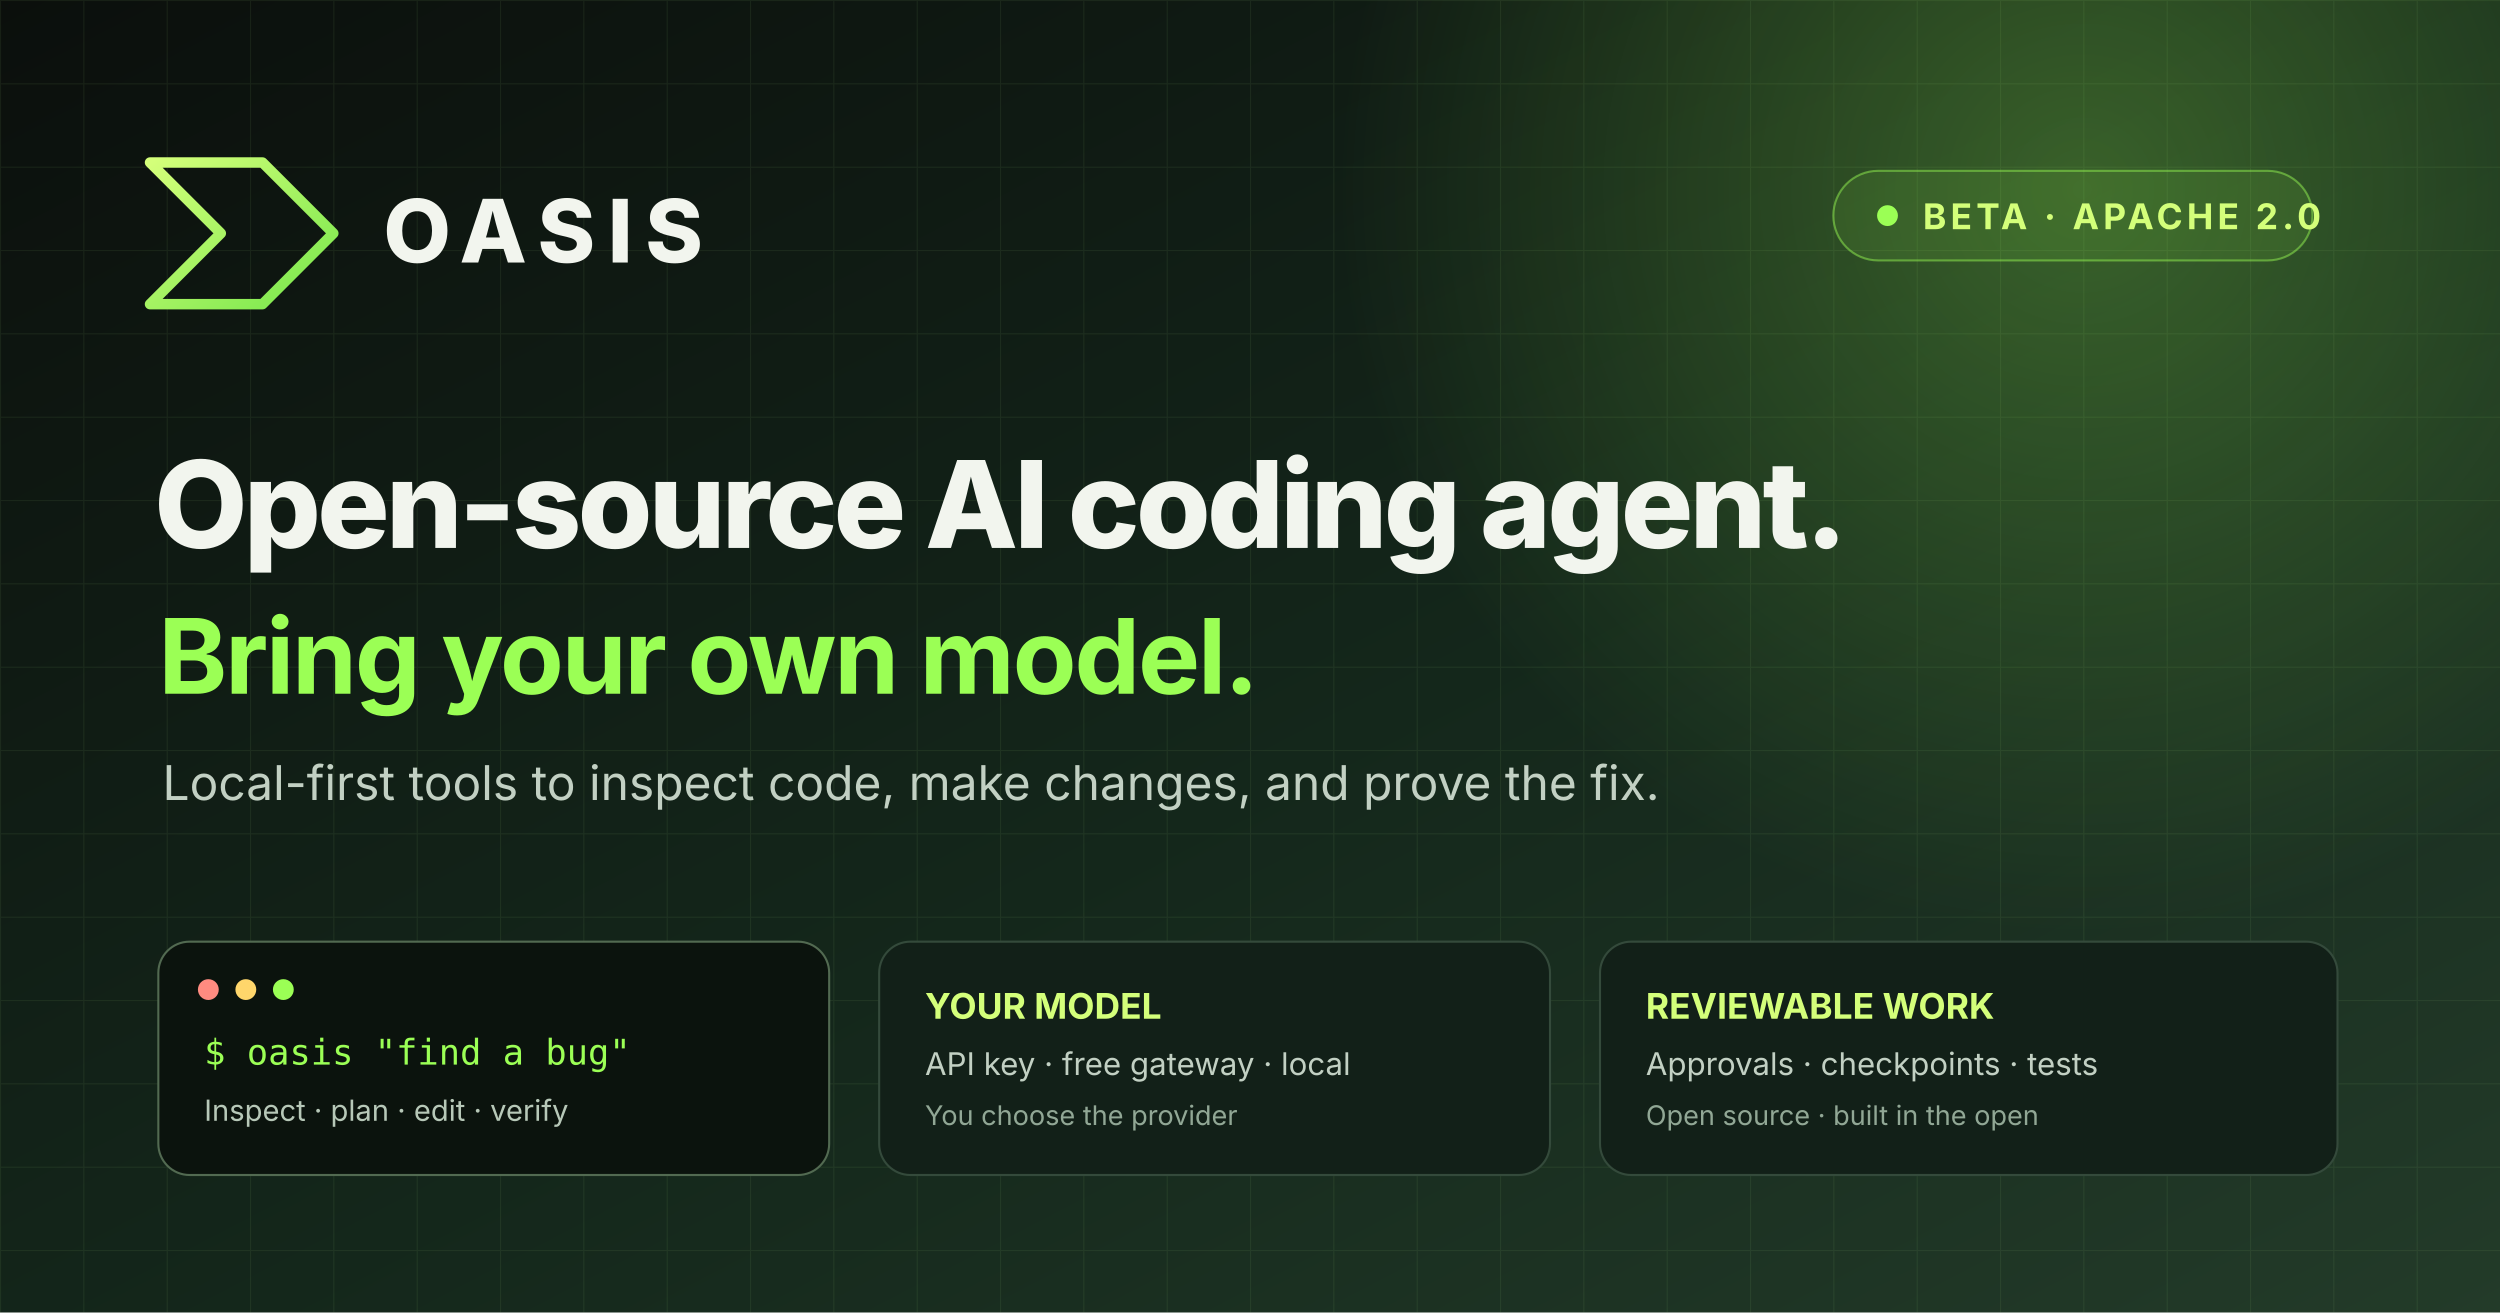
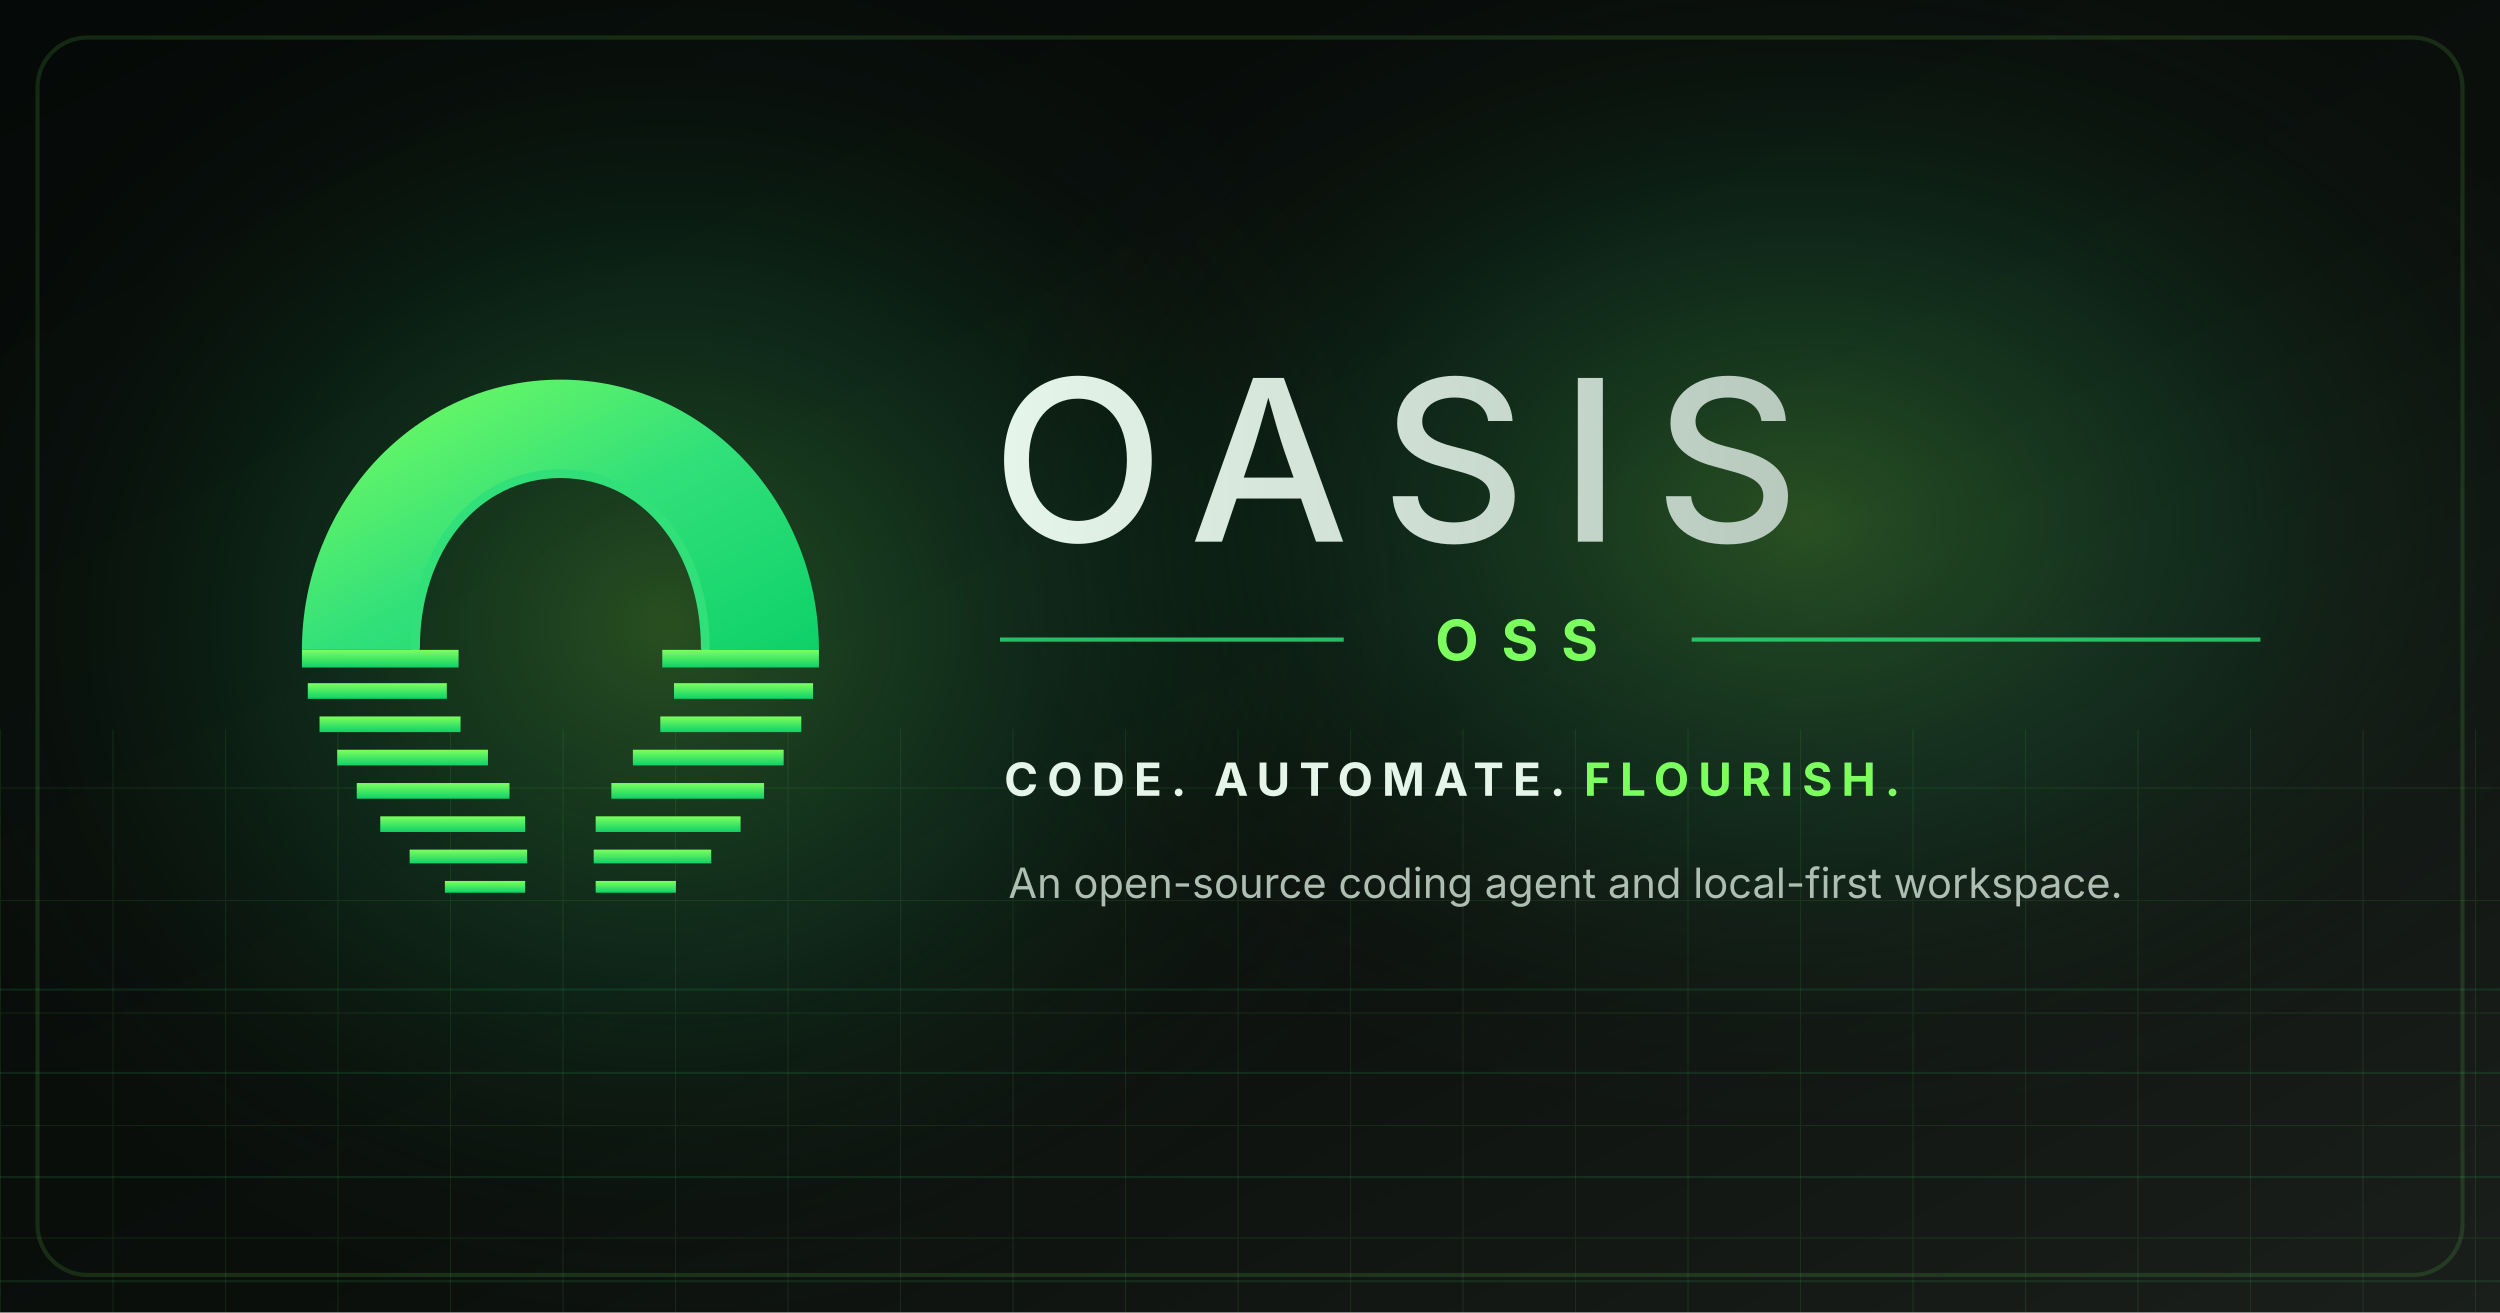
<svg xmlns="http://www.w3.org/2000/svg" width="1200" height="630" viewBox="0 0 1200 630" role="img" aria-labelledby="title desc">
  <defs>
    <linearGradient id="bg" x1="0" y1="0" x2="1" y2="1">
-       <stop stop-color="#0b0f0c" />
-       <stop offset=".55" stop-color="#14271b" />
-       <stop offset="1" stop-color="#233b29" />
-     </linearGradient>
-     <linearGradient id="lime" x1="0" y1="0" x2="1" y2="1">
-       <stop stop-color="#d4ff7a" />
-       <stop offset="1" stop-color="#76e64b" />
+       <stop offset="0" stop-color="#050907" />
+       <stop offset=".55" stop-color="#0B0F0C" />
+       <stop offset="1" stop-color="#1A1F1B" />
    </linearGradient>
    <radialGradient id="glow">
-       <stop stop-color="#9bff55" stop-opacity=".28" />
-       <stop offset="1" stop-color="#9bff55" stop-opacity="0" />
+       <stop offset="0" stop-color="#7CFF5E" stop-opacity=".27" />
+       <stop offset=".46" stop-color="#32E07A" stop-opacity=".12" />
+       <stop offset="1" stop-color="#0B0F0C" stop-opacity="0" />
    </radialGradient>
-     <pattern id="grid" width="40" height="40" patternUnits="userSpaceOnUse">
-       <path d="M40 0H0V40" fill="none" stroke="#baf59a" stroke-opacity=".07" />
+     <linearGradient id="portal" x1="0" y1="0" x2="1" y2="1">
+       <stop offset="0" stop-color="#7CFF5E" />
+       <stop offset=".52" stop-color="#32E07A" />
+       <stop offset="1" stop-color="#0ED168" />
+     </linearGradient>
+     <linearGradient id="strata" x1="0" y1="0" x2="0" y2="1">
+       <stop offset="0" stop-color="#7CFF5E" />
+       <stop offset="1" stop-color="#0ED168" />
+     </linearGradient>
+     <linearGradient id="white" x1="0" y1="0" x2="1" y2="0">
+       <stop offset="0" stop-color="#E6F5EA" />
+       <stop offset="1" stop-color="#B8C9BE" />
+     </linearGradient>
+     <pattern id="grid" width="54" height="54" patternUnits="userSpaceOnUse">
+       <path d="M54 0H0V54" fill="none" stroke="#7CFF5E" stroke-opacity=".09" stroke-width="1" />
    </pattern>
  </defs>
  <rect width="1200" height="630" fill="url(#bg)" />
-   <rect width="1200" height="630" fill="url(#grid)" />
-   <circle cx="1000" cy="90" r="360" fill="url(#glow)" />
-   <path d="M72 78h54l34 34-34 34H72l34-34z" fill="none" stroke="url(#lime)" stroke-width="5" stroke-linejoin="round" />
-   <text x="184" y="126" fill="#f2f5ee" font-family="Inter,Segoe UI,Arial,sans-serif" font-size="42" font-weight="800" letter-spacing="6">OASIS</text>
-   <rect x="880" y="82" width="230" height="43" rx="21.5" fill="#9bff5517" stroke="#9bff5577" />
-   <circle cx="906" cy="103.5" r="5" fill="#9bff55" />
-   <text x="923" y="110" fill="#d4ff7a" font-family="Inter,Segoe UI,Arial,sans-serif" font-size="17" font-weight="700" letter-spacing="2">BETA · APACHE 2.0</text>
-   <text x="74" y="263" fill="#f2f5ee" font-family="Inter,Segoe UI,Arial,sans-serif" font-size="58" font-weight="800" letter-spacing="-1.8">Open-source AI coding agent.</text>
-   <text x="76" y="333" fill="#9bff55" font-family="Inter,Segoe UI,Arial,sans-serif" font-size="50" font-weight="750" letter-spacing="-1">Bring your own model.</text>
-   <text x="78" y="384" fill="#c2d0c3" font-family="Inter,Segoe UI,Arial,sans-serif" font-size="23">Local-first tools to inspect code, make changes, and prove the fix.</text>
-   <g transform="translate(76 452)">
-     <rect width="322" height="112" rx="15" fill="#0b130d" stroke="#526a51" />
-     <circle cx="24" cy="23" r="5" fill="#ff8b80" />
-     <circle cx="42" cy="23" r="5" fill="#ffd66b" />
-     <circle cx="60" cy="23" r="5" fill="#9bff55" />
-     <text x="22" y="59" fill="#9bff55" font-family="ui-monospace,Consolas,monospace" font-size="17">$ oasis "find a bug"</text>
-     <text x="22" y="86" fill="#b7c8b8" font-family="Inter,Segoe UI,Arial,sans-serif" font-size="14">Inspect · plan · edit · verify</text>
+   <rect y="350" width="1200" height="280" fill="url(#grid)" />
+   <ellipse cx="320" cy="300" rx="390" ry="350" fill="url(#glow)" />
+   <ellipse cx="865" cy="250" rx="420" ry="300" fill="url(#glow)" />
+   <path d="M0 475H1200M0 515H1200M0 565H1200M0 615H1200" stroke="#32E07A" stroke-opacity=".12" />
+   <g transform="translate(128 170) scale(.94)">
+     <path d="M18 151 C18 76 76 13 150 13 C224 13 282 76 282 151 L224 151 C224 101 194 63 150 63 C106 63 76 101 76 151 Z" fill="url(#portal)" />
+     <path d="M76 150 C76 99 107 61 150 61 C193 61 224 99 224 150" fill="none" stroke="#32E07A" stroke-width="4.5" stroke-linecap="round" />
+     <g fill="url(#strata)">
+       <path d="M18 151 H98 V160 H18 Z M202 151 H282 V160 H202 Z" />
+       <path d="M21 168 H92 V176 H21 Z M208 168 H279 V176 H208 Z" />
+       <path d="M27 185 H99 V193 H27 Z M201 185 H273 V193 H201 Z" />
+       <path d="M36 202 H113 V210 H36 Z M187 202 H264 V210 H187 Z" />
+       <path d="M46 219 H124 V227 H46 Z M176 219 H254 V227 H176 Z" />
+       <path d="M58 236 H132 V244 H58 Z M168 236 H242 V244 H168 Z" />
+       <path d="M73 253 H133 V260 H73 Z M167 253 H227 V260 H167 Z" />
+       <path d="M91 269 H132 V275 H91 Z M168 269 H209 V275 H168 Z" />
+     </g>
  </g>
-   <g transform="translate(422 452)">
-     <rect width="322" height="112" rx="15" fill="#122018" stroke="#344a3b" />
-     <text x="22" y="37" fill="#d4ff7a" font-family="Inter,Segoe UI,Arial,sans-serif" font-size="17" font-weight="750">YOUR MODEL</text>
-     <text x="22" y="64" fill="#c2d0c3" font-family="Inter,Segoe UI,Arial,sans-serif" font-size="15">API key · free gateway · local</text>
-     <text x="22" y="88" fill="#91a795" font-family="Inter,Segoe UI,Arial,sans-serif" font-size="13">You choose the provider</text>
-   </g>
-   <g transform="translate(768 452)">
-     <rect width="354" height="112" rx="15" fill="#122018" stroke="#344a3b" />
-     <text x="22" y="37" fill="#d4ff7a" font-family="Inter,Segoe UI,Arial,sans-serif" font-size="17" font-weight="750">REVIEWABLE WORK</text>
-     <text x="22" y="64" fill="#c2d0c3" font-family="Inter,Segoe UI,Arial,sans-serif" font-size="15">Approvals · checkpoints · tests</text>
-     <text x="22" y="88" fill="#91a795" font-family="Inter,Segoe UI,Arial,sans-serif" font-size="13">Open source · built in the open</text>
-   </g>
+   <text x="476" y="260" font-family="Space Grotesk,Inter,DejaVu Sans,Arial,sans-serif" font-size="108" font-weight="500" letter-spacing="16" fill="url(#white)">OASIS</text>
+   <path d="M480 307H645 M812 307H1085" stroke="#32E07A" stroke-width="2" opacity=".8" />
+   <text x="728" y="317" text-anchor="middle" font-family="Inter,DejaVu Sans,Arial,sans-serif" font-size="27" font-weight="700" letter-spacing="11" fill="#7CFF5E">OSS</text>
+   <text x="482" y="382" font-family="Inter,DejaVu Sans,Arial,sans-serif" font-size="22" font-weight="700" letter-spacing="4.4" fill="#E6F5EA">CODE. AUTOMATE. <tspan fill="#7CFF5E">FLOURISH.</tspan>
+   </text>
+   <text x="484" y="431" font-family="Inter,DejaVu Sans,Arial,sans-serif" font-size="20" fill="#AEBEB2">An open-source coding agent and local-first workspace.</text>
+   <rect x="18" y="18" width="1164" height="594" rx="24" fill="none" stroke="#7CFF5E" stroke-opacity=".13" stroke-width="2" />
</svg>
